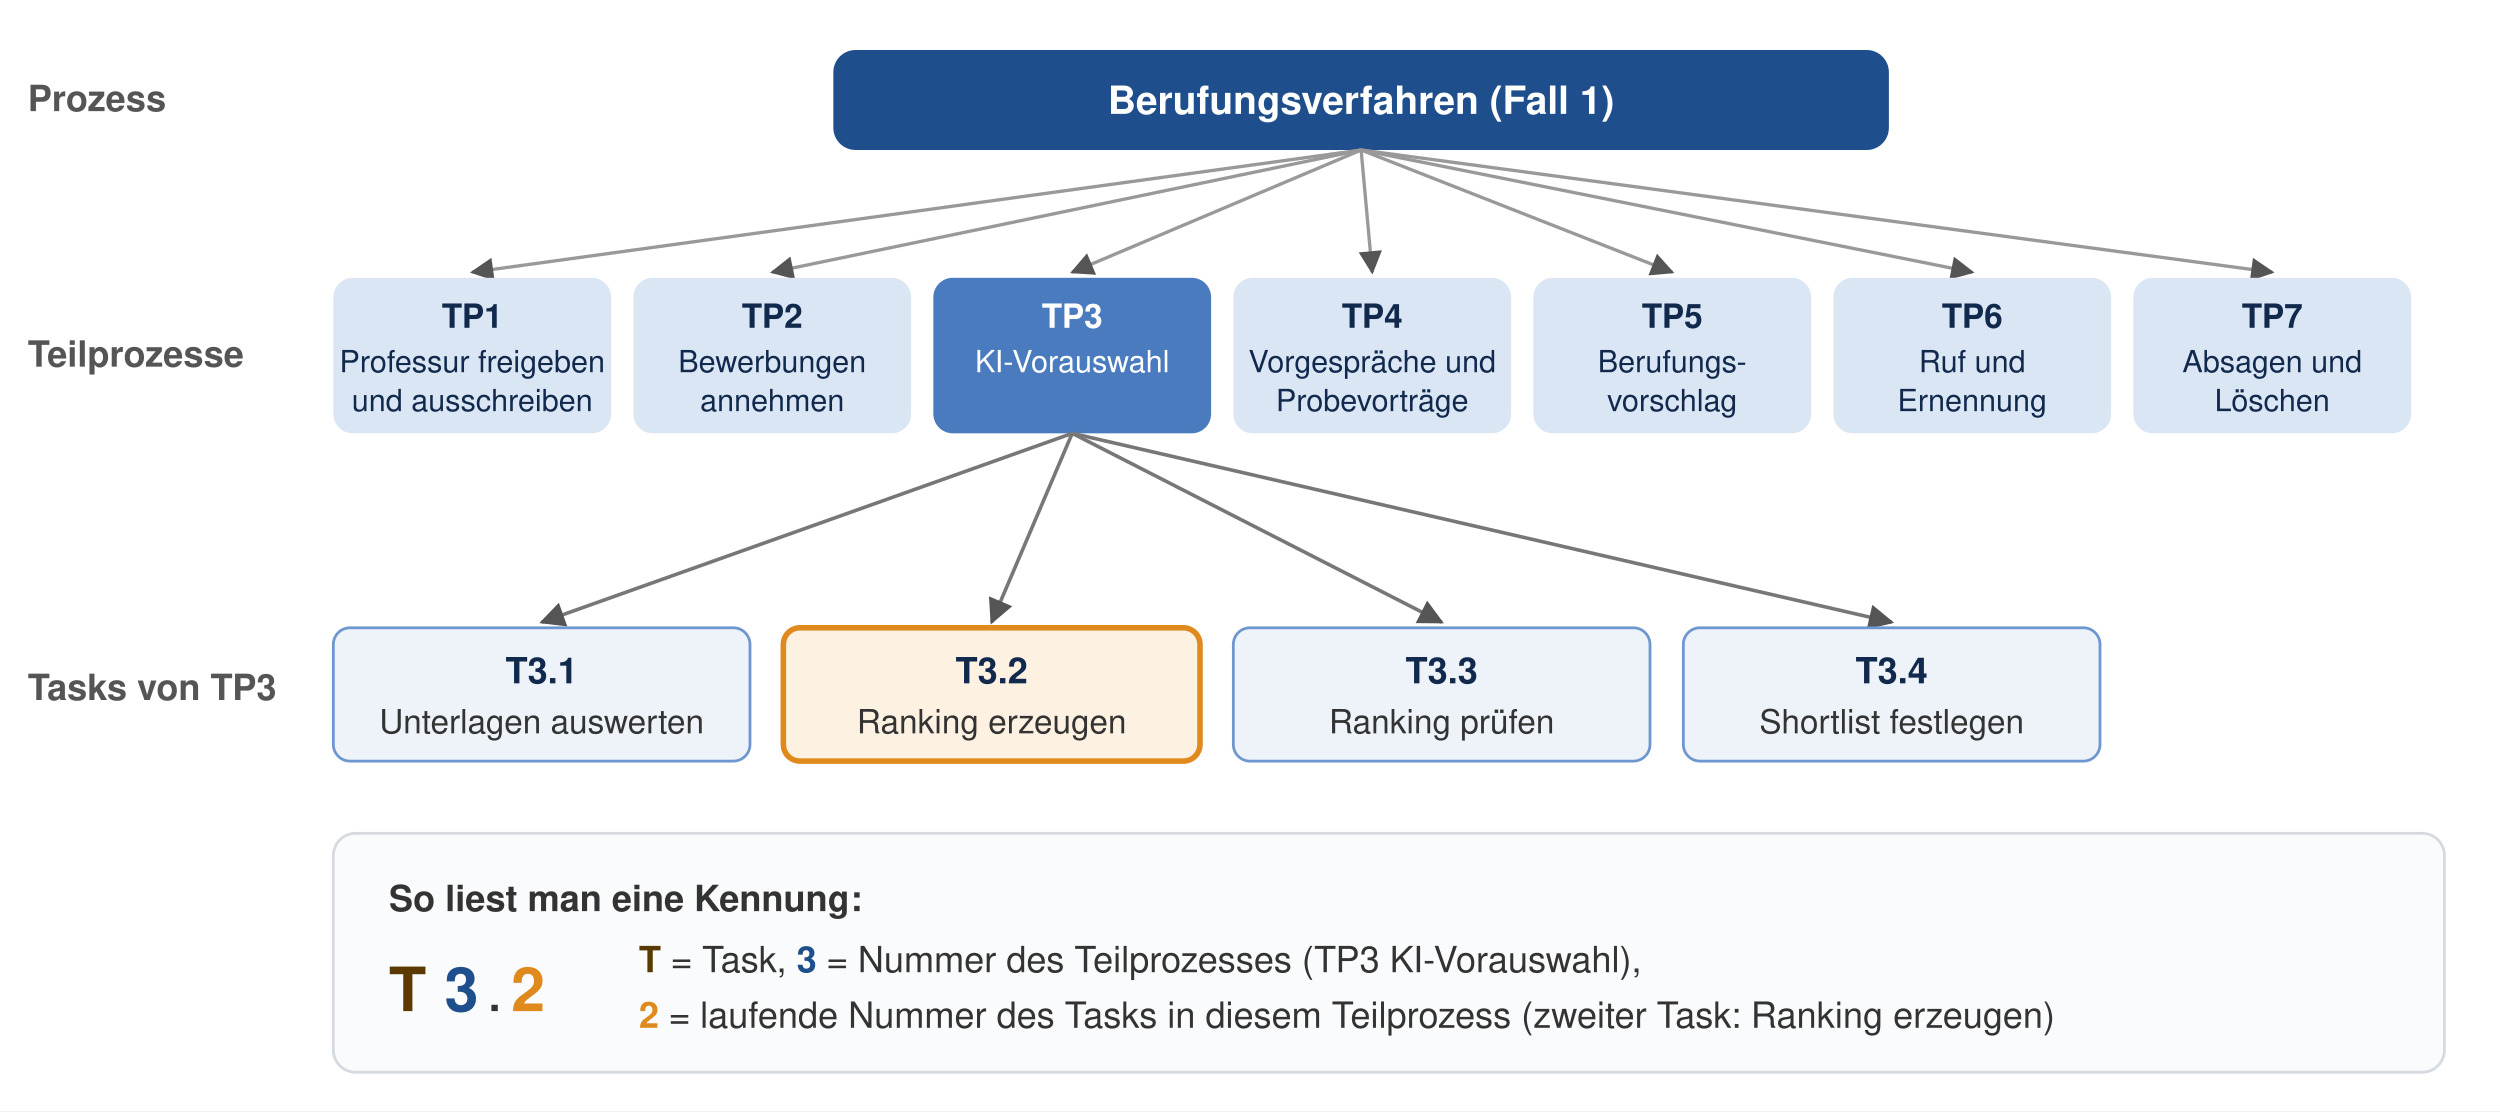
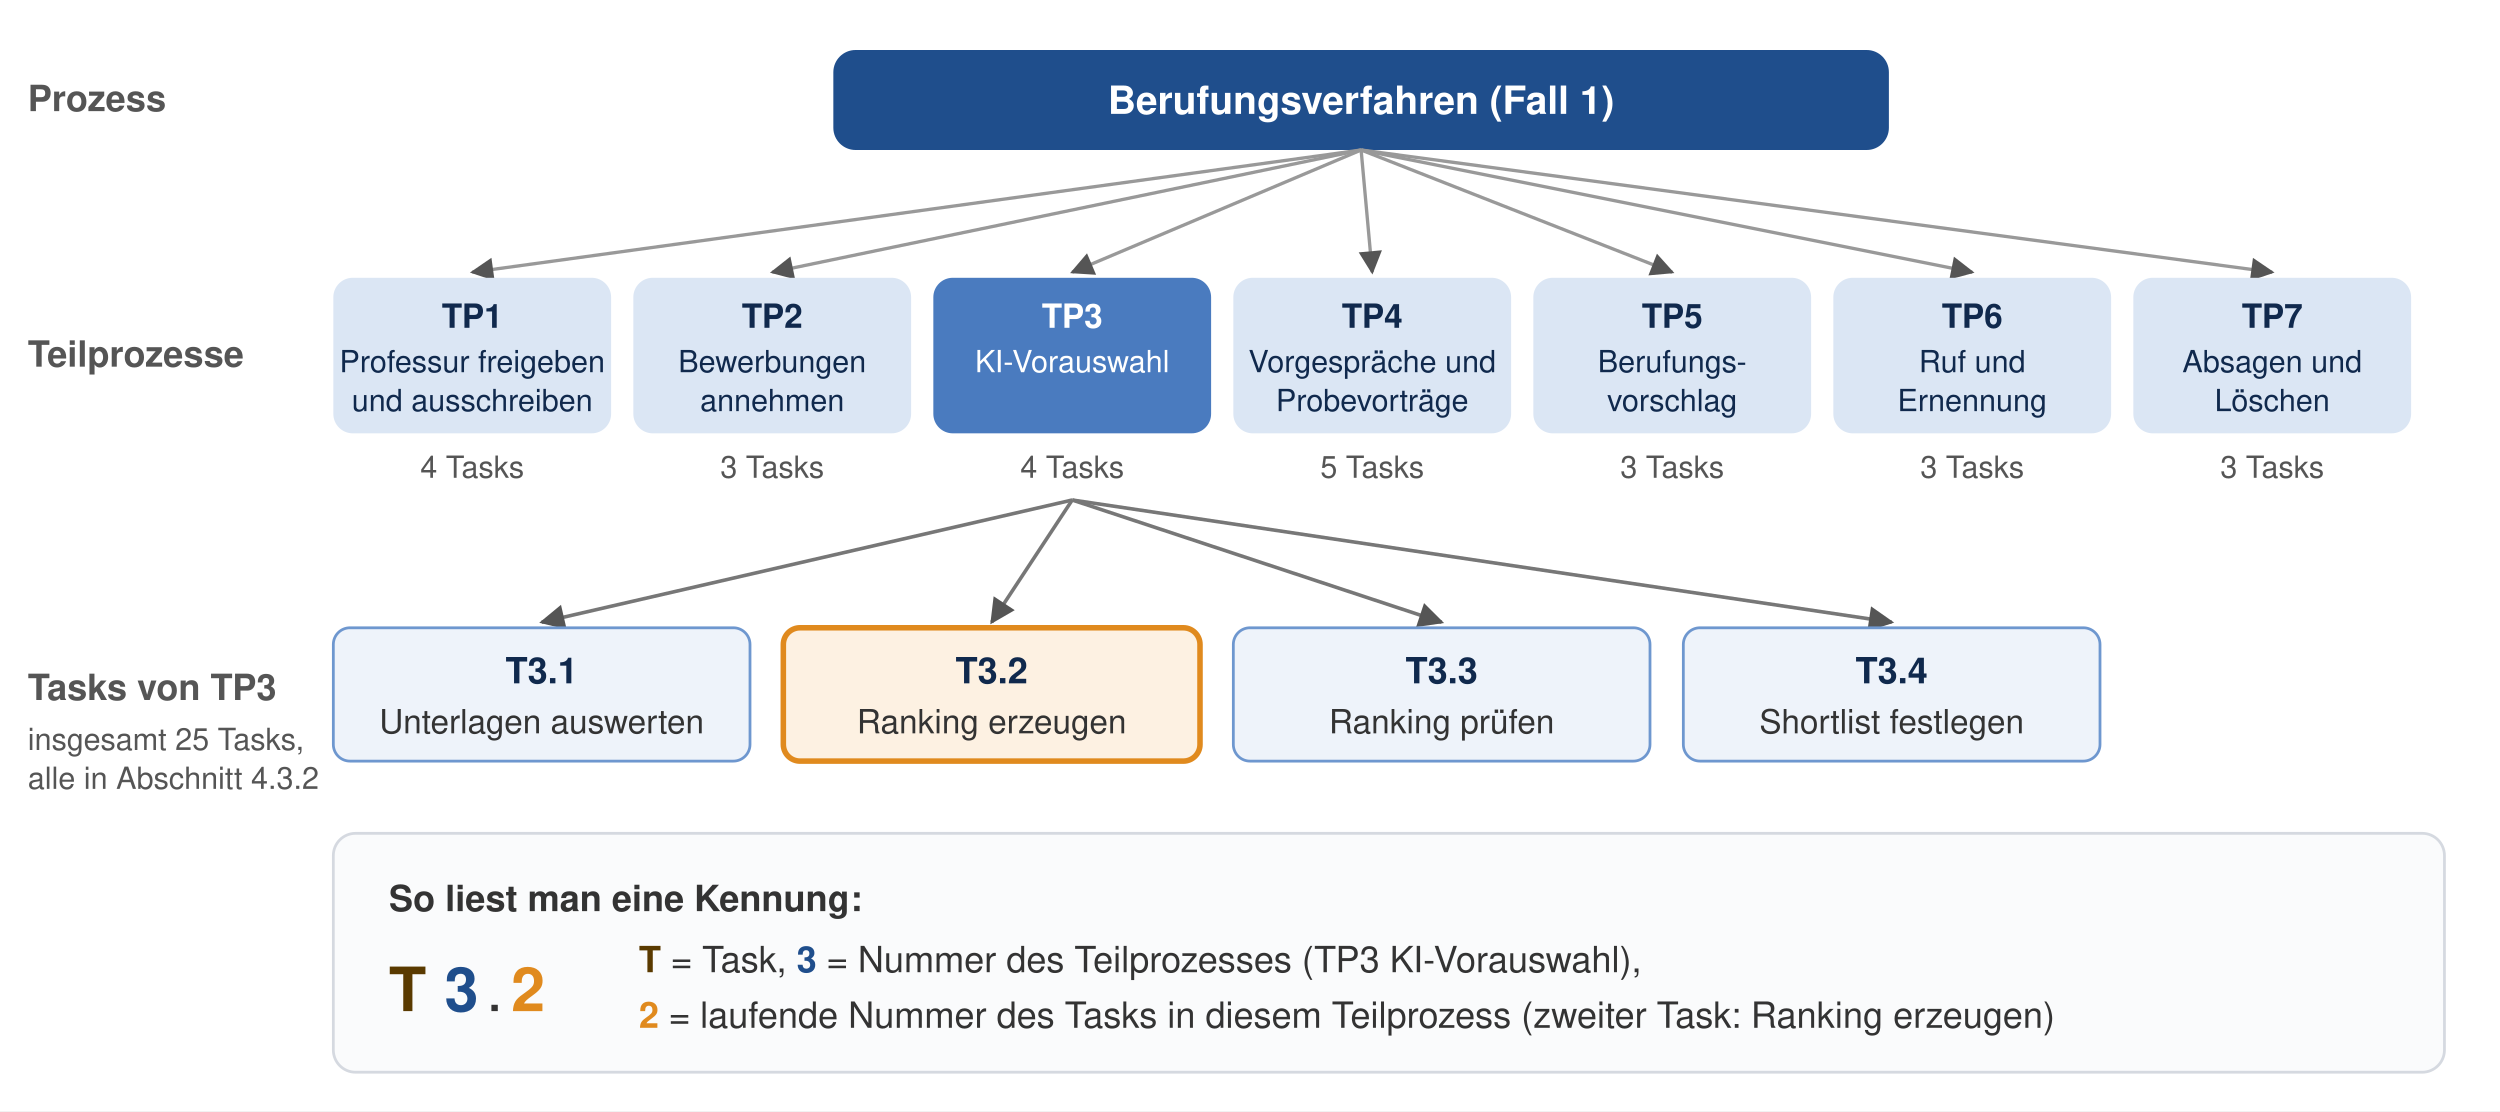
<svg xmlns="http://www.w3.org/2000/svg" width="900" height="400" viewBox="0 0 900 400" font-family="Helvetica, Arial, sans-serif">
  <defs>
    <marker id="a" viewBox="0 0 10 10" refX="9" refY="5" markerWidth="7" markerHeight="7" orient="auto">
      <path d="M0,0 L10,5 L0,10 z" fill="#555" />
    </marker>
  </defs>
  <rect width="900" height="400" fill="#fff" />
  <g font-size="13" fill="#555" font-weight="bold">
    <text x="10" y="40">Prozess</text>
    <text x="10" y="132">Teilprozesse</text>
    <text x="10" y="252">Tasks von TP3</text>
  </g>
  <rect x="300" y="18" width="380" height="36" rx="8" fill="#1f4e8c" />
  <text x="490" y="41" font-size="14" fill="#fff" text-anchor="middle" font-weight="bold">Berufungsverfahren (Fall 1)</text>
  <line x1="490" y1="54" x2="170.0" y2="98" stroke="#999" stroke-width="1.2" marker-end="url(#a)" />
  <rect x="120" y="100" width="100" height="56" rx="7" fill="#dbe6f4" />
  <text x="170.0" y="118" font-size="12" fill="#10294d" text-anchor="middle" font-weight="bold">TP1</text>
  <text x="170.0" y="134" font-size="11" fill="#10294d" text-anchor="middle">Professur freigeben</text>
  <text x="170.0" y="148" font-size="11" fill="#10294d" text-anchor="middle">und ausschreiben</text>
  <line x1="490" y1="54" x2="278.0" y2="98" stroke="#999" stroke-width="1.2" marker-end="url(#a)" />
  <rect x="228" y="100" width="100" height="56" rx="7" fill="#dbe6f4" />
  <text x="278.0" y="118" font-size="12" fill="#10294d" text-anchor="middle" font-weight="bold">TP2</text>
  <text x="278.0" y="134" font-size="11" fill="#10294d" text-anchor="middle">Bewerbungen</text>
  <text x="278.0" y="148" font-size="11" fill="#10294d" text-anchor="middle">annehmen</text>
  <line x1="490" y1="54" x2="386.0" y2="98" stroke="#999" stroke-width="1.2" marker-end="url(#a)" />
  <rect x="336" y="100" width="100" height="56" rx="7" fill="#4a7bbf" />
  <text x="386.0" y="118" font-size="12" fill="#fff" text-anchor="middle" font-weight="bold">TP3</text>
  <text x="386.0" y="134" font-size="11" fill="#fff" text-anchor="middle">KI-Vorauswahl</text>
  <line x1="490" y1="54" x2="494.0" y2="98" stroke="#999" stroke-width="1.2" marker-end="url(#a)" />
  <rect x="444" y="100" width="100" height="56" rx="7" fill="#dbe6f4" />
  <text x="494.0" y="118" font-size="12" fill="#10294d" text-anchor="middle" font-weight="bold">TP4</text>
  <text x="494.0" y="134" font-size="11" fill="#10294d" text-anchor="middle">Vorgespräche und</text>
  <text x="494.0" y="148" font-size="11" fill="#10294d" text-anchor="middle">Probevorträge</text>
  <line x1="490" y1="54" x2="602.0" y2="98" stroke="#999" stroke-width="1.2" marker-end="url(#a)" />
  <rect x="552" y="100" width="100" height="56" rx="7" fill="#dbe6f4" />
  <text x="602.0" y="118" font-size="12" fill="#10294d" text-anchor="middle" font-weight="bold">TP5</text>
  <text x="602.0" y="134" font-size="11" fill="#10294d" text-anchor="middle">Berufungs-</text>
  <text x="602.0" y="148" font-size="11" fill="#10294d" text-anchor="middle">vorschlag</text>
  <line x1="490" y1="54" x2="710.0" y2="98" stroke="#999" stroke-width="1.2" marker-end="url(#a)" />
  <rect x="660" y="100" width="100" height="56" rx="7" fill="#dbe6f4" />
  <text x="710.0" y="118" font-size="12" fill="#10294d" text-anchor="middle" font-weight="bold">TP6</text>
  <text x="710.0" y="134" font-size="11" fill="#10294d" text-anchor="middle">Ruf und</text>
  <text x="710.0" y="148" font-size="11" fill="#10294d" text-anchor="middle">Ernennung</text>
  <line x1="490" y1="54" x2="818.0" y2="98" stroke="#999" stroke-width="1.2" marker-end="url(#a)" />
  <rect x="768" y="100" width="100" height="56" rx="7" fill="#dbe6f4" />
  <text x="818.0" y="118" font-size="12" fill="#10294d" text-anchor="middle" font-weight="bold">TP7</text>
  <text x="818.0" y="134" font-size="11" fill="#10294d" text-anchor="middle">Absagen und</text>
  <text x="818.0" y="148" font-size="11" fill="#10294d" text-anchor="middle">Löschen</text>
-   <line x1="386.0" y1="156" x2="195.0" y2="224" stroke="#777" stroke-width="1.3" marker-end="url(#a)" />
+   <line x1="386.0" y1="180" x2="195.0" y2="224" stroke="#777" stroke-width="1.3" marker-end="url(#a)" />
  <rect x="120" y="226" width="150" height="48" rx="6" fill="#eef3fa" stroke="#6e97cf" />
  <text x="195.0" y="246" font-size="13" text-anchor="middle" font-weight="bold" fill="#10294d">T3.1</text>
  <text x="195.0" y="264" font-size="12" text-anchor="middle" fill="#333">Unterlagen auswerten</text>
-   <line x1="386.0" y1="156" x2="357.0" y2="224" stroke="#777" stroke-width="1.3" marker-end="url(#a)" />
+   <line x1="386.0" y1="180" x2="357.0" y2="224" stroke="#777" stroke-width="1.3" marker-end="url(#a)" />
  <rect x="282" y="226" width="150" height="48" rx="6" fill="#fdf1e2" stroke="#e08a1e" stroke-width="2" />
  <text x="357.0" y="246" font-size="13" text-anchor="middle" font-weight="bold" fill="#10294d">T3.2</text>
  <text x="357.0" y="264" font-size="12" text-anchor="middle" fill="#333">Ranking erzeugen</text>
-   <line x1="386.0" y1="156" x2="519.0" y2="224" stroke="#777" stroke-width="1.3" marker-end="url(#a)" />
+   <line x1="386.0" y1="180" x2="519.0" y2="224" stroke="#777" stroke-width="1.3" marker-end="url(#a)" />
  <rect x="444" y="226" width="150" height="48" rx="6" fill="#eef3fa" stroke="#6e97cf" />
  <text x="519.0" y="246" font-size="13" text-anchor="middle" font-weight="bold" fill="#10294d">T3.3</text>
  <text x="519.0" y="264" font-size="12" text-anchor="middle" fill="#333">Ranking prüfen</text>
-   <line x1="386.0" y1="156" x2="681.0" y2="224" stroke="#777" stroke-width="1.3" marker-end="url(#a)" />
+   <line x1="386.0" y1="180" x2="681.0" y2="224" stroke="#777" stroke-width="1.3" marker-end="url(#a)" />
  <rect x="606" y="226" width="150" height="48" rx="6" fill="#eef3fa" stroke="#6e97cf" />
  <text x="681.0" y="246" font-size="13" text-anchor="middle" font-weight="bold" fill="#10294d">T3.4</text>
  <text x="681.0" y="264" font-size="12" text-anchor="middle" fill="#333">Shortlist festlegen</text>
+   <text x="170.0" y="172" font-size="11" fill="#555" text-anchor="middle">4 Tasks</text>
+   <text x="278.0" y="172" font-size="11" fill="#555" text-anchor="middle">3 Tasks</text>
+   <text x="386.0" y="172" font-size="11" fill="#555" text-anchor="middle">4 Tasks</text>
+   <text x="494.0" y="172" font-size="11" fill="#555" text-anchor="middle">5 Tasks</text>
+   <text x="602.0" y="172" font-size="11" fill="#555" text-anchor="middle">3 Tasks</text>
+   <text x="710.0" y="172" font-size="11" fill="#555" text-anchor="middle">3 Tasks</text>
+   <text x="818.0" y="172" font-size="11" fill="#555" text-anchor="middle">3 Tasks</text>
+   <text x="10" y="270" font-size="11" fill="#555">insgesamt 25 Tasks,</text>
+   <text x="10" y="284" font-size="11" fill="#555">alle in Abschnitt 4.3.2</text>
  <rect x="120" y="300" width="760" height="86" rx="8" fill="#fafbfc" stroke="#d5d9e0" />
  <text x="140" y="328" font-size="13" fill="#333" font-weight="bold">So liest man eine Kennung:</text>
  <text x="140" y="364" font-size="22" fill="#5a3a00" font-weight="bold">T</text>
  <text x="160" y="364" font-size="22" fill="#1f4e8c" font-weight="bold">3</text>
  <text x="175" y="364" font-size="22" fill="#333">.</text>
  <text x="184" y="364" font-size="22" fill="#e08a1e" font-weight="bold">2</text>
  <text x="230" y="350" font-size="13" fill="#333">
    <tspan font-weight="bold" fill="#5a3a00">T</tspan> = Task,  <tspan font-weight="bold" fill="#1f4e8c">3</tspan> = Nummer des Teilprozesses (TP3 KI-Vorauswahl),</text>
  <text x="230" y="370" font-size="13" fill="#333">
    <tspan font-weight="bold" fill="#e08a1e">2</tspan> = laufende Nummer des Tasks in diesem Teilprozess (zweiter Task: Ranking erzeugen)</text>
</svg>
